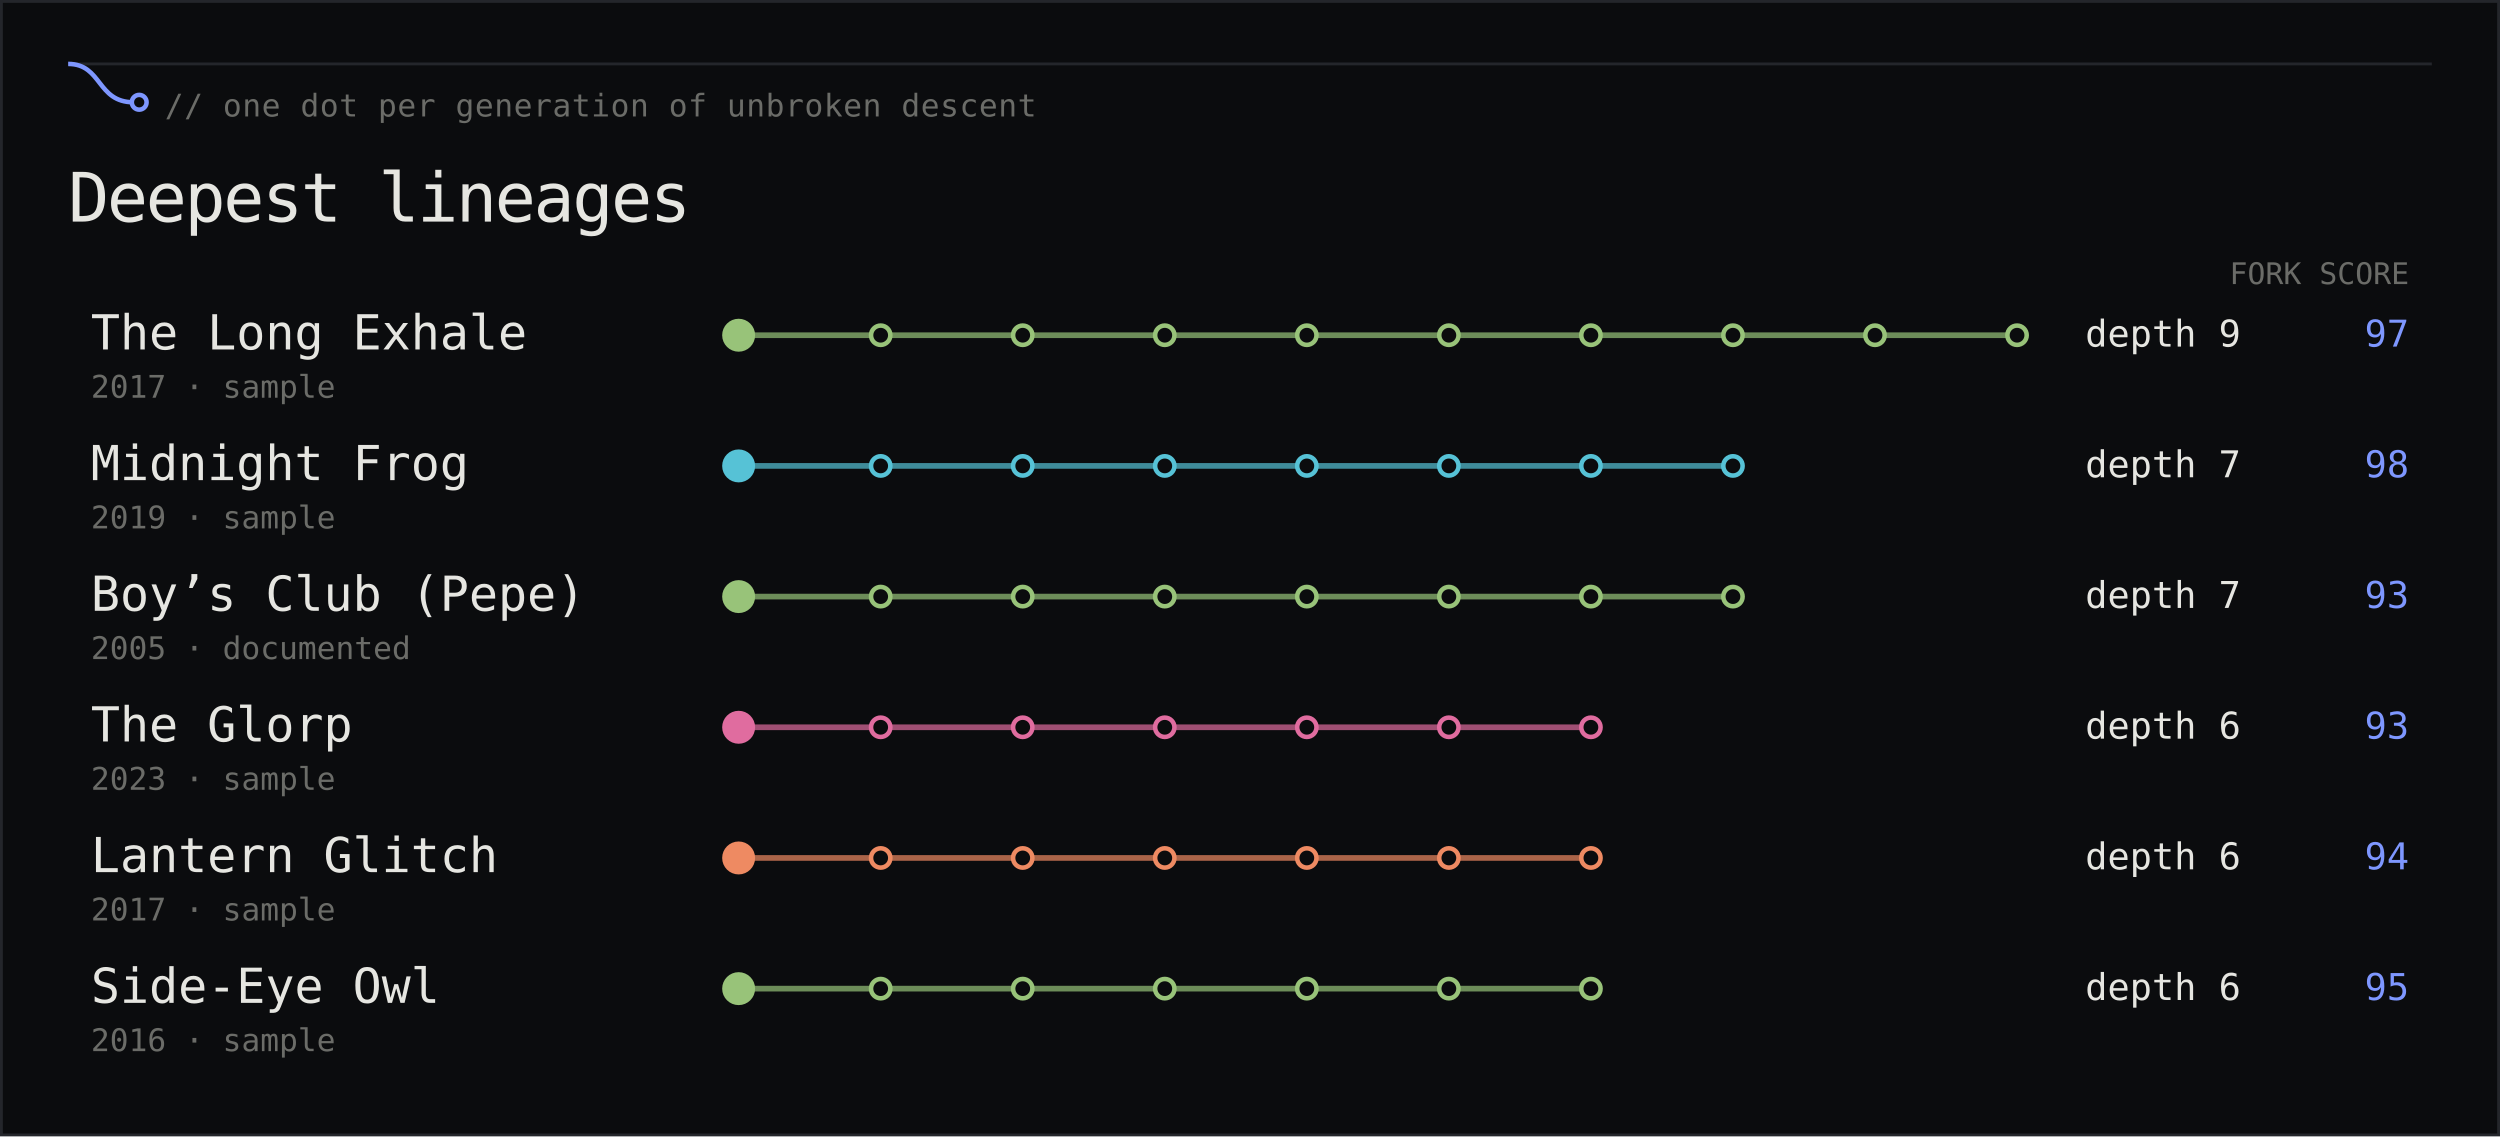
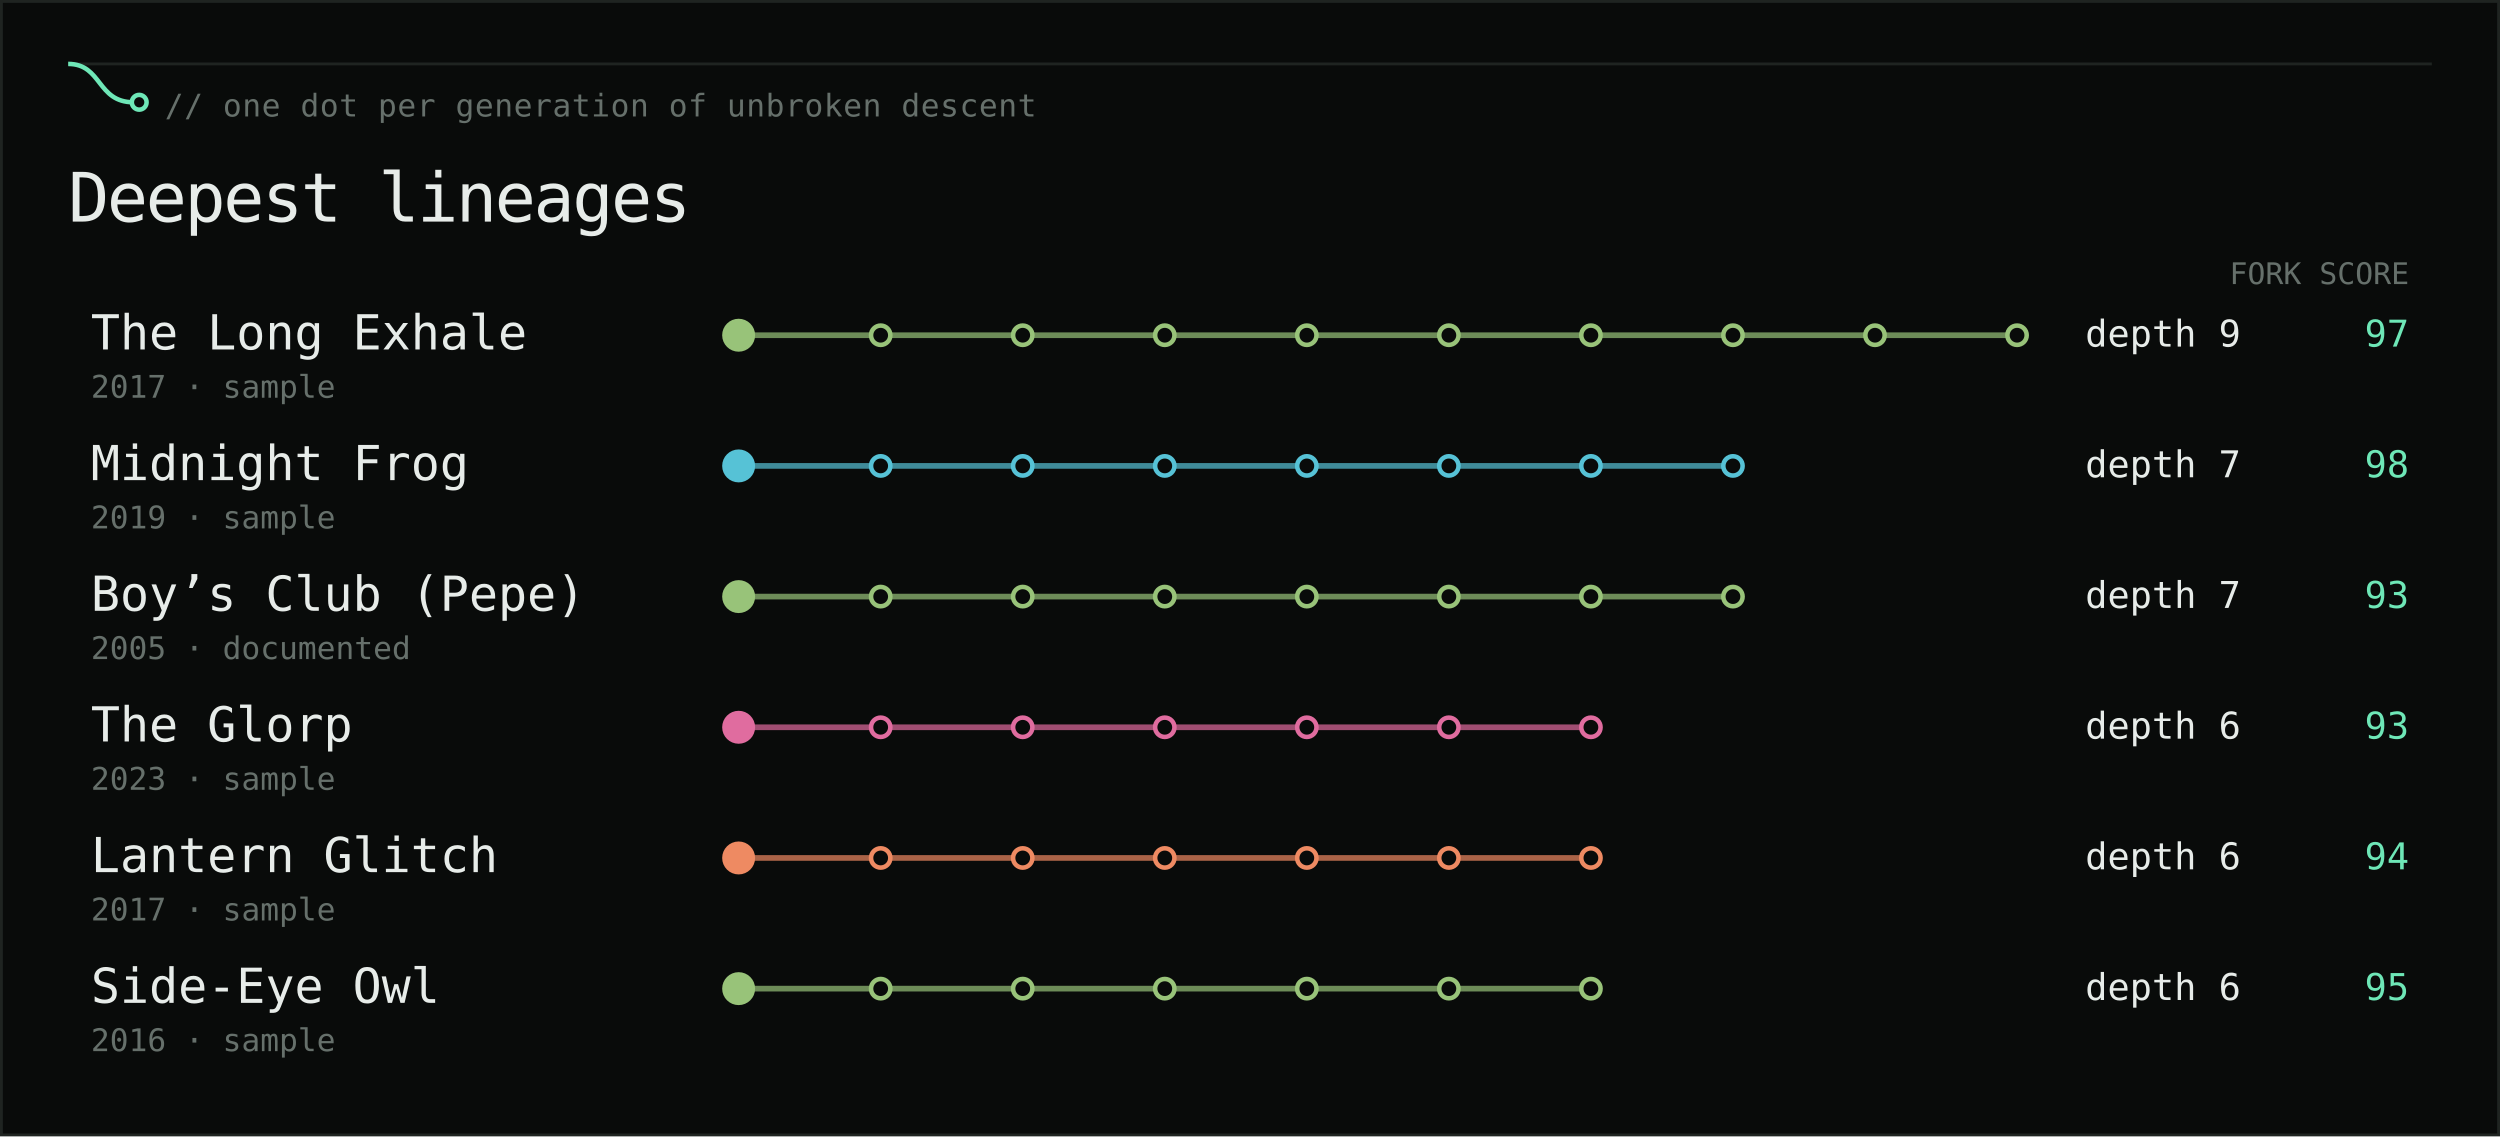
<svg xmlns="http://www.w3.org/2000/svg" width="880" height="400" viewBox="0 0 880 400" role="img" aria-label="Deepest lineages">
-   <rect x=".5" y=".5" width="879" height="399" fill="#0B0C0E" stroke="#24262B" />
-   <path d="M24 22.5H856" stroke="#24262B" stroke-width="1" />
-   <path d="M24 22.5C36 22.5 34 36 47 36" fill="none" stroke="#7E97FF" stroke-width="1.6" />
-   <circle cx="49" cy="36" r="2.6" fill="#0B0C0E" stroke="#7E97FF" stroke-width="1.6" />
-   <text x="58" y="41" fill="#6B6C68" font-family="'JetBrains Mono', ui-monospace, SFMono-Regular, Menlo, Consolas, monospace" font-size="11" letter-spacing=".2">// one dot per generation of unbroken descent</text>
-   <text x="24" y="78" fill="#E6E6E1" font-family="'JetBrains Mono', ui-monospace, SFMono-Regular, Menlo, Consolas, monospace" font-size="24" font-weight="500" letter-spacing="-.8">Deepest lineages</text>
-   <text x="32" y="123" fill="#E6E6E1" font-family="'JetBrains Mono', ui-monospace, SFMono-Regular, Menlo, Consolas, monospace" font-size="17">The Long Exhale</text>
-   <text x="32" y="140" fill="#6B6C68" font-family="'JetBrains Mono', ui-monospace, SFMono-Regular, Menlo, Consolas, monospace" font-size="11">2017 · sample</text>
+   <rect x=".5" y=".5" width="879" height="399" fill="#090B0A" stroke="#1F2421" />
+   <path d="M24 22.5H856" stroke="#1F2421" stroke-width="1" />
+   <path d="M24 22.5C36 22.5 34 36 47 36" fill="none" stroke="#6EE7B7" stroke-width="1.6" />
+   <circle cx="49" cy="36" r="2.6" fill="#090B0A" stroke="#6EE7B7" stroke-width="1.6" />
+   <text x="58" y="41" fill="#66706B" font-family="'JetBrains Mono', ui-monospace, SFMono-Regular, Menlo, Consolas, monospace" font-size="11" letter-spacing=".2">// one dot per generation of unbroken descent</text>
+   <text x="24" y="78" fill="#E7ECE9" font-family="'JetBrains Mono', ui-monospace, SFMono-Regular, Menlo, Consolas, monospace" font-size="24" font-weight="500" letter-spacing="-.8">Deepest lineages</text>
+   <text x="32" y="123" fill="#E7ECE9" font-family="'JetBrains Mono', ui-monospace, SFMono-Regular, Menlo, Consolas, monospace" font-size="17">The Long Exhale</text>
+   <text x="32" y="140" fill="#66706B" font-family="'JetBrains Mono', ui-monospace, SFMono-Regular, Menlo, Consolas, monospace" font-size="11">2017 · sample</text>
  <line x1="260" x2="710.0" y1="118" y2="118" stroke="#98C379" stroke-width="2" stroke-opacity=".7" />
  <circle cx="260.0" cy="118" r="5" fill="#98C379" stroke="#98C379" stroke-width="1.6" />
-   <circle cx="310.0" cy="118" r="3.4" fill="#0B0C0E" stroke="#98C379" stroke-width="1.6" />
-   <circle cx="360.0" cy="118" r="3.4" fill="#0B0C0E" stroke="#98C379" stroke-width="1.6" />
-   <circle cx="410.0" cy="118" r="3.4" fill="#0B0C0E" stroke="#98C379" stroke-width="1.6" />
-   <circle cx="460.0" cy="118" r="3.4" fill="#0B0C0E" stroke="#98C379" stroke-width="1.6" />
-   <circle cx="510.0" cy="118" r="3.4" fill="#0B0C0E" stroke="#98C379" stroke-width="1.6" />
-   <circle cx="560.0" cy="118" r="3.4" fill="#0B0C0E" stroke="#98C379" stroke-width="1.6" />
-   <circle cx="610.0" cy="118" r="3.4" fill="#0B0C0E" stroke="#98C379" stroke-width="1.6" />
-   <circle cx="660.0" cy="118" r="3.4" fill="#0B0C0E" stroke="#98C379" stroke-width="1.6" />
-   <circle cx="710.0" cy="118" r="3.4" fill="#0B0C0E" stroke="#98C379" stroke-width="1.6" />
-   <text x="734" y="122" fill="#E6E6E1" font-family="'JetBrains Mono', ui-monospace, SFMono-Regular, Menlo, Consolas, monospace" font-size="13">depth 9</text>
-   <text x="848" y="122" fill="#7E97FF" font-family="'JetBrains Mono', ui-monospace, SFMono-Regular, Menlo, Consolas, monospace" font-size="13" text-anchor="end">97</text>
-   <text x="32" y="169" fill="#E6E6E1" font-family="'JetBrains Mono', ui-monospace, SFMono-Regular, Menlo, Consolas, monospace" font-size="17">Midnight Frog</text>
-   <text x="32" y="186" fill="#6B6C68" font-family="'JetBrains Mono', ui-monospace, SFMono-Regular, Menlo, Consolas, monospace" font-size="11">2019 · sample</text>
+   <circle cx="310.0" cy="118" r="3.4" fill="#090B0A" stroke="#98C379" stroke-width="1.6" />
+   <circle cx="360.0" cy="118" r="3.4" fill="#090B0A" stroke="#98C379" stroke-width="1.6" />
+   <circle cx="410.0" cy="118" r="3.4" fill="#090B0A" stroke="#98C379" stroke-width="1.6" />
+   <circle cx="460.0" cy="118" r="3.4" fill="#090B0A" stroke="#98C379" stroke-width="1.6" />
+   <circle cx="510.0" cy="118" r="3.4" fill="#090B0A" stroke="#98C379" stroke-width="1.6" />
+   <circle cx="560.0" cy="118" r="3.4" fill="#090B0A" stroke="#98C379" stroke-width="1.6" />
+   <circle cx="610.0" cy="118" r="3.4" fill="#090B0A" stroke="#98C379" stroke-width="1.6" />
+   <circle cx="660.0" cy="118" r="3.4" fill="#090B0A" stroke="#98C379" stroke-width="1.6" />
+   <circle cx="710.0" cy="118" r="3.4" fill="#090B0A" stroke="#98C379" stroke-width="1.6" />
+   <text x="734" y="122" fill="#E7ECE9" font-family="'JetBrains Mono', ui-monospace, SFMono-Regular, Menlo, Consolas, monospace" font-size="13">depth 9</text>
+   <text x="848" y="122" fill="#6EE7B7" font-family="'JetBrains Mono', ui-monospace, SFMono-Regular, Menlo, Consolas, monospace" font-size="13" text-anchor="end">97</text>
+   <text x="32" y="169" fill="#E7ECE9" font-family="'JetBrains Mono', ui-monospace, SFMono-Regular, Menlo, Consolas, monospace" font-size="17">Midnight Frog</text>
+   <text x="32" y="186" fill="#66706B" font-family="'JetBrains Mono', ui-monospace, SFMono-Regular, Menlo, Consolas, monospace" font-size="11">2019 · sample</text>
  <line x1="260" x2="610.0" y1="164" y2="164" stroke="#56C2D6" stroke-width="2" stroke-opacity=".7" />
  <circle cx="260.0" cy="164" r="5" fill="#56C2D6" stroke="#56C2D6" stroke-width="1.6" />
-   <circle cx="310.0" cy="164" r="3.4" fill="#0B0C0E" stroke="#56C2D6" stroke-width="1.6" />
-   <circle cx="360.0" cy="164" r="3.4" fill="#0B0C0E" stroke="#56C2D6" stroke-width="1.6" />
-   <circle cx="410.0" cy="164" r="3.4" fill="#0B0C0E" stroke="#56C2D6" stroke-width="1.6" />
-   <circle cx="460.0" cy="164" r="3.4" fill="#0B0C0E" stroke="#56C2D6" stroke-width="1.6" />
-   <circle cx="510.0" cy="164" r="3.4" fill="#0B0C0E" stroke="#56C2D6" stroke-width="1.6" />
-   <circle cx="560.0" cy="164" r="3.4" fill="#0B0C0E" stroke="#56C2D6" stroke-width="1.6" />
-   <circle cx="610.0" cy="164" r="3.4" fill="#0B0C0E" stroke="#56C2D6" stroke-width="1.6" />
-   <text x="734" y="168" fill="#E6E6E1" font-family="'JetBrains Mono', ui-monospace, SFMono-Regular, Menlo, Consolas, monospace" font-size="13">depth 7</text>
-   <text x="848" y="168" fill="#7E97FF" font-family="'JetBrains Mono', ui-monospace, SFMono-Regular, Menlo, Consolas, monospace" font-size="13" text-anchor="end">98</text>
-   <text x="32" y="215" fill="#E6E6E1" font-family="'JetBrains Mono', ui-monospace, SFMono-Regular, Menlo, Consolas, monospace" font-size="17">Boy’s Club (Pepe)</text>
-   <text x="32" y="232" fill="#6B6C68" font-family="'JetBrains Mono', ui-monospace, SFMono-Regular, Menlo, Consolas, monospace" font-size="11">2005 · documented</text>
+   <circle cx="310.0" cy="164" r="3.4" fill="#090B0A" stroke="#56C2D6" stroke-width="1.6" />
+   <circle cx="360.0" cy="164" r="3.4" fill="#090B0A" stroke="#56C2D6" stroke-width="1.6" />
+   <circle cx="410.0" cy="164" r="3.4" fill="#090B0A" stroke="#56C2D6" stroke-width="1.6" />
+   <circle cx="460.0" cy="164" r="3.4" fill="#090B0A" stroke="#56C2D6" stroke-width="1.6" />
+   <circle cx="510.0" cy="164" r="3.4" fill="#090B0A" stroke="#56C2D6" stroke-width="1.6" />
+   <circle cx="560.0" cy="164" r="3.4" fill="#090B0A" stroke="#56C2D6" stroke-width="1.6" />
+   <circle cx="610.0" cy="164" r="3.4" fill="#090B0A" stroke="#56C2D6" stroke-width="1.6" />
+   <text x="734" y="168" fill="#E7ECE9" font-family="'JetBrains Mono', ui-monospace, SFMono-Regular, Menlo, Consolas, monospace" font-size="13">depth 7</text>
+   <text x="848" y="168" fill="#6EE7B7" font-family="'JetBrains Mono', ui-monospace, SFMono-Regular, Menlo, Consolas, monospace" font-size="13" text-anchor="end">98</text>
+   <text x="32" y="215" fill="#E7ECE9" font-family="'JetBrains Mono', ui-monospace, SFMono-Regular, Menlo, Consolas, monospace" font-size="17">Boy’s Club (Pepe)</text>
+   <text x="32" y="232" fill="#66706B" font-family="'JetBrains Mono', ui-monospace, SFMono-Regular, Menlo, Consolas, monospace" font-size="11">2005 · documented</text>
  <line x1="260" x2="610.0" y1="210" y2="210" stroke="#98C379" stroke-width="2" stroke-opacity=".7" />
  <circle cx="260.0" cy="210" r="5" fill="#98C379" stroke="#98C379" stroke-width="1.6" />
-   <circle cx="310.0" cy="210" r="3.4" fill="#0B0C0E" stroke="#98C379" stroke-width="1.6" />
-   <circle cx="360.0" cy="210" r="3.4" fill="#0B0C0E" stroke="#98C379" stroke-width="1.6" />
-   <circle cx="410.0" cy="210" r="3.4" fill="#0B0C0E" stroke="#98C379" stroke-width="1.6" />
-   <circle cx="460.0" cy="210" r="3.4" fill="#0B0C0E" stroke="#98C379" stroke-width="1.6" />
-   <circle cx="510.0" cy="210" r="3.4" fill="#0B0C0E" stroke="#98C379" stroke-width="1.6" />
-   <circle cx="560.0" cy="210" r="3.4" fill="#0B0C0E" stroke="#98C379" stroke-width="1.6" />
-   <circle cx="610.0" cy="210" r="3.4" fill="#0B0C0E" stroke="#98C379" stroke-width="1.6" />
-   <text x="734" y="214" fill="#E6E6E1" font-family="'JetBrains Mono', ui-monospace, SFMono-Regular, Menlo, Consolas, monospace" font-size="13">depth 7</text>
-   <text x="848" y="214" fill="#7E97FF" font-family="'JetBrains Mono', ui-monospace, SFMono-Regular, Menlo, Consolas, monospace" font-size="13" text-anchor="end">93</text>
-   <text x="32" y="261" fill="#E6E6E1" font-family="'JetBrains Mono', ui-monospace, SFMono-Regular, Menlo, Consolas, monospace" font-size="17">The Glorp</text>
-   <text x="32" y="278" fill="#6B6C68" font-family="'JetBrains Mono', ui-monospace, SFMono-Regular, Menlo, Consolas, monospace" font-size="11">2023 · sample</text>
+   <circle cx="310.0" cy="210" r="3.4" fill="#090B0A" stroke="#98C379" stroke-width="1.6" />
+   <circle cx="360.0" cy="210" r="3.4" fill="#090B0A" stroke="#98C379" stroke-width="1.6" />
+   <circle cx="410.0" cy="210" r="3.4" fill="#090B0A" stroke="#98C379" stroke-width="1.6" />
+   <circle cx="460.0" cy="210" r="3.4" fill="#090B0A" stroke="#98C379" stroke-width="1.6" />
+   <circle cx="510.0" cy="210" r="3.4" fill="#090B0A" stroke="#98C379" stroke-width="1.6" />
+   <circle cx="560.0" cy="210" r="3.4" fill="#090B0A" stroke="#98C379" stroke-width="1.6" />
+   <circle cx="610.0" cy="210" r="3.4" fill="#090B0A" stroke="#98C379" stroke-width="1.6" />
+   <text x="734" y="214" fill="#E7ECE9" font-family="'JetBrains Mono', ui-monospace, SFMono-Regular, Menlo, Consolas, monospace" font-size="13">depth 7</text>
+   <text x="848" y="214" fill="#6EE7B7" font-family="'JetBrains Mono', ui-monospace, SFMono-Regular, Menlo, Consolas, monospace" font-size="13" text-anchor="end">93</text>
+   <text x="32" y="261" fill="#E7ECE9" font-family="'JetBrains Mono', ui-monospace, SFMono-Regular, Menlo, Consolas, monospace" font-size="17">The Glorp</text>
+   <text x="32" y="278" fill="#66706B" font-family="'JetBrains Mono', ui-monospace, SFMono-Regular, Menlo, Consolas, monospace" font-size="11">2023 · sample</text>
  <line x1="260" x2="560.0" y1="256" y2="256" stroke="#E06C9F" stroke-width="2" stroke-opacity=".7" />
  <circle cx="260.0" cy="256" r="5" fill="#E06C9F" stroke="#E06C9F" stroke-width="1.6" />
-   <circle cx="310.0" cy="256" r="3.4" fill="#0B0C0E" stroke="#E06C9F" stroke-width="1.6" />
-   <circle cx="360.0" cy="256" r="3.4" fill="#0B0C0E" stroke="#E06C9F" stroke-width="1.6" />
-   <circle cx="410.0" cy="256" r="3.4" fill="#0B0C0E" stroke="#E06C9F" stroke-width="1.6" />
-   <circle cx="460.0" cy="256" r="3.4" fill="#0B0C0E" stroke="#E06C9F" stroke-width="1.6" />
-   <circle cx="510.0" cy="256" r="3.4" fill="#0B0C0E" stroke="#E06C9F" stroke-width="1.6" />
-   <circle cx="560.0" cy="256" r="3.4" fill="#0B0C0E" stroke="#E06C9F" stroke-width="1.6" />
-   <text x="734" y="260" fill="#E6E6E1" font-family="'JetBrains Mono', ui-monospace, SFMono-Regular, Menlo, Consolas, monospace" font-size="13">depth 6</text>
-   <text x="848" y="260" fill="#7E97FF" font-family="'JetBrains Mono', ui-monospace, SFMono-Regular, Menlo, Consolas, monospace" font-size="13" text-anchor="end">93</text>
-   <text x="32" y="307" fill="#E6E6E1" font-family="'JetBrains Mono', ui-monospace, SFMono-Regular, Menlo, Consolas, monospace" font-size="17">Lantern Glitch</text>
-   <text x="32" y="324" fill="#6B6C68" font-family="'JetBrains Mono', ui-monospace, SFMono-Regular, Menlo, Consolas, monospace" font-size="11">2017 · sample</text>
+   <circle cx="310.0" cy="256" r="3.4" fill="#090B0A" stroke="#E06C9F" stroke-width="1.6" />
+   <circle cx="360.0" cy="256" r="3.4" fill="#090B0A" stroke="#E06C9F" stroke-width="1.6" />
+   <circle cx="410.0" cy="256" r="3.4" fill="#090B0A" stroke="#E06C9F" stroke-width="1.6" />
+   <circle cx="460.0" cy="256" r="3.4" fill="#090B0A" stroke="#E06C9F" stroke-width="1.6" />
+   <circle cx="510.0" cy="256" r="3.4" fill="#090B0A" stroke="#E06C9F" stroke-width="1.6" />
+   <circle cx="560.0" cy="256" r="3.4" fill="#090B0A" stroke="#E06C9F" stroke-width="1.6" />
+   <text x="734" y="260" fill="#E7ECE9" font-family="'JetBrains Mono', ui-monospace, SFMono-Regular, Menlo, Consolas, monospace" font-size="13">depth 6</text>
+   <text x="848" y="260" fill="#6EE7B7" font-family="'JetBrains Mono', ui-monospace, SFMono-Regular, Menlo, Consolas, monospace" font-size="13" text-anchor="end">93</text>
+   <text x="32" y="307" fill="#E7ECE9" font-family="'JetBrains Mono', ui-monospace, SFMono-Regular, Menlo, Consolas, monospace" font-size="17">Lantern Glitch</text>
+   <text x="32" y="324" fill="#66706B" font-family="'JetBrains Mono', ui-monospace, SFMono-Regular, Menlo, Consolas, monospace" font-size="11">2017 · sample</text>
  <line x1="260" x2="560.0" y1="302" y2="302" stroke="#EE8A62" stroke-width="2" stroke-opacity=".7" />
  <circle cx="260.0" cy="302" r="5" fill="#EE8A62" stroke="#EE8A62" stroke-width="1.6" />
-   <circle cx="310.0" cy="302" r="3.4" fill="#0B0C0E" stroke="#EE8A62" stroke-width="1.6" />
-   <circle cx="360.0" cy="302" r="3.4" fill="#0B0C0E" stroke="#EE8A62" stroke-width="1.6" />
-   <circle cx="410.0" cy="302" r="3.4" fill="#0B0C0E" stroke="#EE8A62" stroke-width="1.6" />
-   <circle cx="460.0" cy="302" r="3.4" fill="#0B0C0E" stroke="#EE8A62" stroke-width="1.6" />
-   <circle cx="510.0" cy="302" r="3.4" fill="#0B0C0E" stroke="#EE8A62" stroke-width="1.6" />
-   <circle cx="560.0" cy="302" r="3.4" fill="#0B0C0E" stroke="#EE8A62" stroke-width="1.6" />
-   <text x="734" y="306" fill="#E6E6E1" font-family="'JetBrains Mono', ui-monospace, SFMono-Regular, Menlo, Consolas, monospace" font-size="13">depth 6</text>
-   <text x="848" y="306" fill="#7E97FF" font-family="'JetBrains Mono', ui-monospace, SFMono-Regular, Menlo, Consolas, monospace" font-size="13" text-anchor="end">94</text>
-   <text x="32" y="353" fill="#E6E6E1" font-family="'JetBrains Mono', ui-monospace, SFMono-Regular, Menlo, Consolas, monospace" font-size="17">Side-Eye Owl</text>
-   <text x="32" y="370" fill="#6B6C68" font-family="'JetBrains Mono', ui-monospace, SFMono-Regular, Menlo, Consolas, monospace" font-size="11">2016 · sample</text>
+   <circle cx="310.0" cy="302" r="3.4" fill="#090B0A" stroke="#EE8A62" stroke-width="1.6" />
+   <circle cx="360.0" cy="302" r="3.4" fill="#090B0A" stroke="#EE8A62" stroke-width="1.6" />
+   <circle cx="410.0" cy="302" r="3.4" fill="#090B0A" stroke="#EE8A62" stroke-width="1.6" />
+   <circle cx="460.0" cy="302" r="3.4" fill="#090B0A" stroke="#EE8A62" stroke-width="1.6" />
+   <circle cx="510.0" cy="302" r="3.4" fill="#090B0A" stroke="#EE8A62" stroke-width="1.6" />
+   <circle cx="560.0" cy="302" r="3.4" fill="#090B0A" stroke="#EE8A62" stroke-width="1.6" />
+   <text x="734" y="306" fill="#E7ECE9" font-family="'JetBrains Mono', ui-monospace, SFMono-Regular, Menlo, Consolas, monospace" font-size="13">depth 6</text>
+   <text x="848" y="306" fill="#6EE7B7" font-family="'JetBrains Mono', ui-monospace, SFMono-Regular, Menlo, Consolas, monospace" font-size="13" text-anchor="end">94</text>
+   <text x="32" y="353" fill="#E7ECE9" font-family="'JetBrains Mono', ui-monospace, SFMono-Regular, Menlo, Consolas, monospace" font-size="17">Side-Eye Owl</text>
+   <text x="32" y="370" fill="#66706B" font-family="'JetBrains Mono', ui-monospace, SFMono-Regular, Menlo, Consolas, monospace" font-size="11">2016 · sample</text>
  <line x1="260" x2="560.0" y1="348" y2="348" stroke="#98C379" stroke-width="2" stroke-opacity=".7" />
  <circle cx="260.0" cy="348" r="5" fill="#98C379" stroke="#98C379" stroke-width="1.6" />
-   <circle cx="310.0" cy="348" r="3.4" fill="#0B0C0E" stroke="#98C379" stroke-width="1.6" />
-   <circle cx="360.0" cy="348" r="3.4" fill="#0B0C0E" stroke="#98C379" stroke-width="1.6" />
-   <circle cx="410.0" cy="348" r="3.4" fill="#0B0C0E" stroke="#98C379" stroke-width="1.6" />
-   <circle cx="460.0" cy="348" r="3.4" fill="#0B0C0E" stroke="#98C379" stroke-width="1.6" />
-   <circle cx="510.0" cy="348" r="3.4" fill="#0B0C0E" stroke="#98C379" stroke-width="1.6" />
-   <circle cx="560.0" cy="348" r="3.4" fill="#0B0C0E" stroke="#98C379" stroke-width="1.6" />
-   <text x="734" y="352" fill="#E6E6E1" font-family="'JetBrains Mono', ui-monospace, SFMono-Regular, Menlo, Consolas, monospace" font-size="13">depth 6</text>
-   <text x="848" y="352" fill="#7E97FF" font-family="'JetBrains Mono', ui-monospace, SFMono-Regular, Menlo, Consolas, monospace" font-size="13" text-anchor="end">95</text>
-   <text x="848" y="100" fill="#6B6C68" font-family="'JetBrains Mono', ui-monospace, SFMono-Regular, Menlo, Consolas, monospace" font-size="10.5" text-anchor="end">FORK SCORE</text>
+   <circle cx="310.0" cy="348" r="3.4" fill="#090B0A" stroke="#98C379" stroke-width="1.6" />
+   <circle cx="360.0" cy="348" r="3.4" fill="#090B0A" stroke="#98C379" stroke-width="1.6" />
+   <circle cx="410.0" cy="348" r="3.4" fill="#090B0A" stroke="#98C379" stroke-width="1.6" />
+   <circle cx="460.0" cy="348" r="3.4" fill="#090B0A" stroke="#98C379" stroke-width="1.6" />
+   <circle cx="510.0" cy="348" r="3.4" fill="#090B0A" stroke="#98C379" stroke-width="1.6" />
+   <circle cx="560.0" cy="348" r="3.4" fill="#090B0A" stroke="#98C379" stroke-width="1.6" />
+   <text x="734" y="352" fill="#E7ECE9" font-family="'JetBrains Mono', ui-monospace, SFMono-Regular, Menlo, Consolas, monospace" font-size="13">depth 6</text>
+   <text x="848" y="352" fill="#6EE7B7" font-family="'JetBrains Mono', ui-monospace, SFMono-Regular, Menlo, Consolas, monospace" font-size="13" text-anchor="end">95</text>
+   <text x="848" y="100" fill="#66706B" font-family="'JetBrains Mono', ui-monospace, SFMono-Regular, Menlo, Consolas, monospace" font-size="10.5" text-anchor="end">FORK SCORE</text>
</svg>
